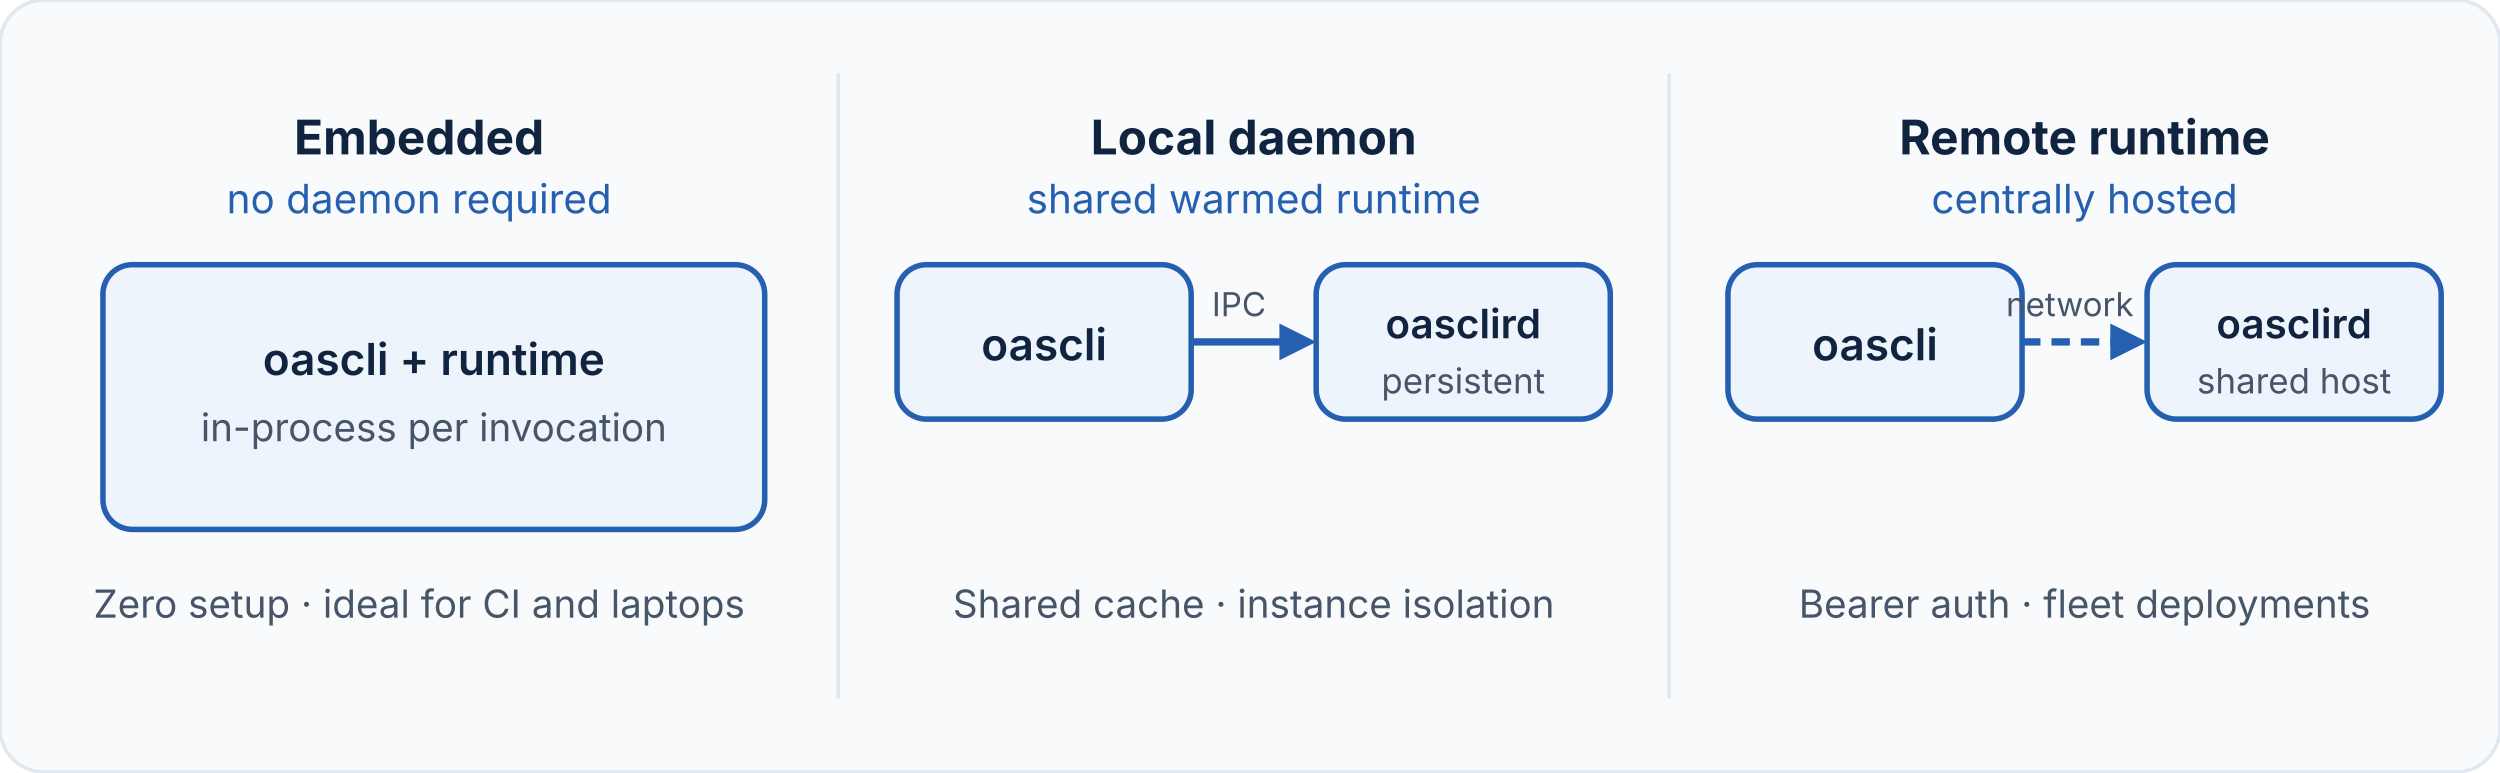
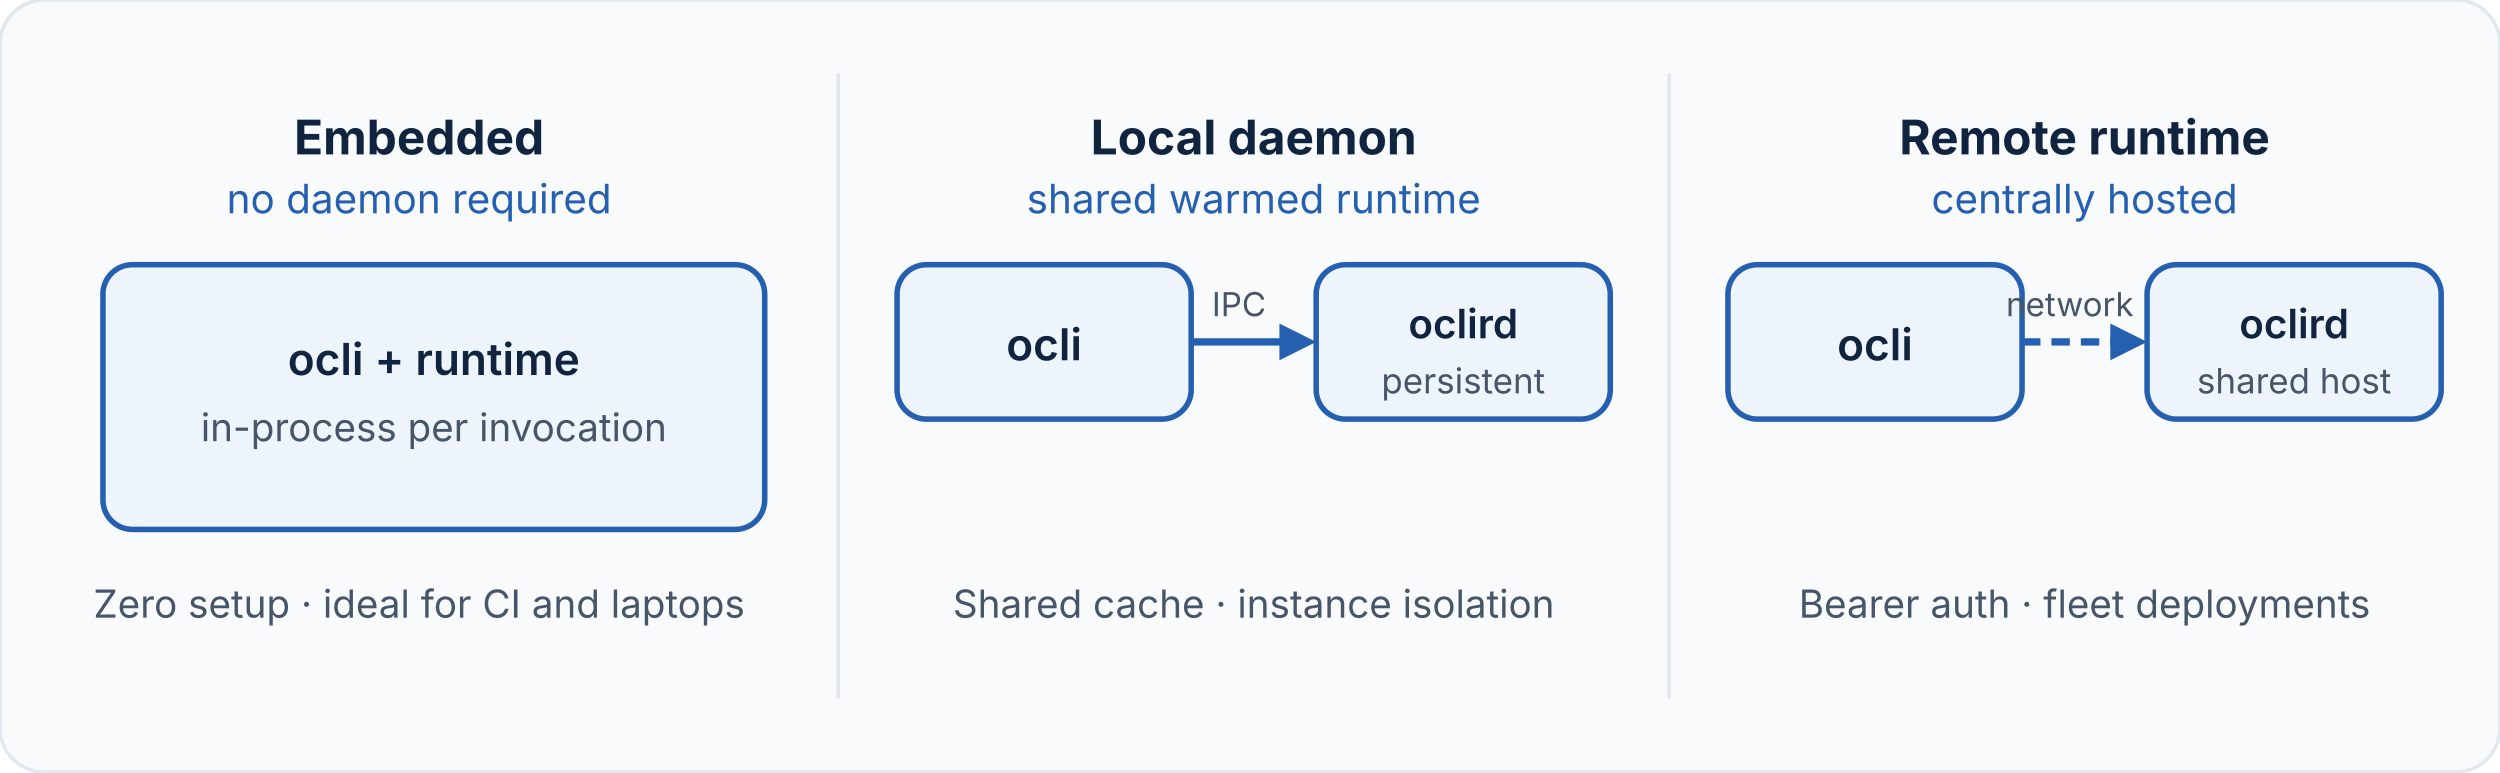
<svg xmlns="http://www.w3.org/2000/svg" width="680" height="210" viewBox="0 0 680 210" role="img" aria-label="Deployment modes diagram">
  <rect width="680" height="210" rx="12" fill="#f8fafc" stroke="#e2e8f0" stroke-width="1" />
  <line x1="228" y1="20" x2="228" y2="190" stroke="#e2e8f0" stroke-width="1" />
  <line x1="454" y1="20" x2="454" y2="190" stroke="#e2e8f0" stroke-width="1" />
  <text x="114" y="42" text-anchor="middle" font-family="system-ui,-apple-system,sans-serif" font-size="13" font-weight="700" fill="#10233f">Embedded</text>
  <text x="114" y="58" text-anchor="middle" font-family="system-ui,-apple-system,sans-serif" font-size="11" fill="#255fb0">no daemon required</text>
  <rect x="28" y="72" width="180" height="72" rx="8" fill="#eef4fb" stroke="#255fb0" stroke-width="1.5" />
-   <text x="118" y="102" text-anchor="middle" font-family="system-ui,-apple-system,sans-serif" font-size="12" font-weight="600" fill="#10233f">oascli + runtime</text>
+   <text x="118" y="102" text-anchor="middle" font-family="system-ui,-apple-system,sans-serif" font-size="12" font-weight="600" fill="#10233f">ocli + runtime</text>
  <text x="118" y="120" text-anchor="middle" font-family="system-ui,-apple-system,sans-serif" font-size="10.5" fill="#475569">in-process per invocation</text>
  <text x="114" y="168" text-anchor="middle" font-family="system-ui,-apple-system,sans-serif" font-size="10.5" fill="#475569">Zero setup · ideal for CI and laptops</text>
  <text x="341" y="42" text-anchor="middle" font-family="system-ui,-apple-system,sans-serif" font-size="13" font-weight="700" fill="#10233f">Local daemon</text>
  <text x="341" y="58" text-anchor="middle" font-family="system-ui,-apple-system,sans-serif" font-size="11" fill="#255fb0">shared warmed runtime</text>
  <rect x="244" y="72" width="80" height="42" rx="8" fill="#eef4fb" stroke="#255fb0" stroke-width="1.5" />
-   <text x="284" y="98" text-anchor="middle" font-family="system-ui,-apple-system,sans-serif" font-size="12" font-weight="600" fill="#10233f">oascli</text>
+   <text x="284" y="98" text-anchor="middle" font-family="system-ui,-apple-system,sans-serif" font-size="12" font-weight="600" fill="#10233f">ocli</text>
  <line x1="324" y1="93" x2="350" y2="93" stroke="#255fb0" stroke-width="2" />
  <polygon points="348,88 358,93 348,98" fill="#255fb0" />
  <text x="337" y="86" text-anchor="middle" font-family="system-ui,-apple-system,sans-serif" font-size="9" fill="#475569">IPC</text>
  <rect x="358" y="72" width="80" height="42" rx="8" fill="#eef4fb" stroke="#255fb0" stroke-width="1.5" />
-   <text x="398" y="92" text-anchor="middle" font-family="system-ui,-apple-system,sans-serif" font-size="11" font-weight="600" fill="#10233f">oasclird</text>
+   <text x="398" y="92" text-anchor="middle" font-family="system-ui,-apple-system,sans-serif" font-size="11" font-weight="600" fill="#10233f">oclird</text>
  <text x="398" y="107" text-anchor="middle" font-family="system-ui,-apple-system,sans-serif" font-size="9.5" fill="#475569">persistent</text>
  <text x="341" y="168" text-anchor="middle" font-family="system-ui,-apple-system,sans-serif" font-size="10.5" fill="#475569">Shared cache · instance isolation</text>
  <text x="567" y="42" text-anchor="middle" font-family="system-ui,-apple-system,sans-serif" font-size="13" font-weight="700" fill="#10233f">Remote runtime</text>
  <text x="567" y="58" text-anchor="middle" font-family="system-ui,-apple-system,sans-serif" font-size="11" fill="#255fb0">centrally hosted</text>
  <rect x="470" y="72" width="80" height="42" rx="8" fill="#eef4fb" stroke="#255fb0" stroke-width="1.5" />
-   <text x="510" y="98" text-anchor="middle" font-family="system-ui,-apple-system,sans-serif" font-size="12" font-weight="600" fill="#10233f">oascli</text>
+   <text x="510" y="98" text-anchor="middle" font-family="system-ui,-apple-system,sans-serif" font-size="12" font-weight="600" fill="#10233f">ocli</text>
  <line x1="550" y1="93" x2="576" y2="93" stroke="#255fb0" stroke-width="2" stroke-dasharray="5 3" />
  <polygon points="574,88 584,93 574,98" fill="#255fb0" />
  <text x="563" y="86" text-anchor="middle" font-family="system-ui,-apple-system,sans-serif" font-size="9" fill="#475569">network</text>
  <rect x="584" y="72" width="80" height="42" rx="8" fill="#eef4fb" stroke="#255fb0" stroke-width="1.5" />
-   <text x="624" y="92" text-anchor="middle" font-family="system-ui,-apple-system,sans-serif" font-size="11" font-weight="600" fill="#10233f">oasclird</text>
+   <text x="624" y="92" text-anchor="middle" font-family="system-ui,-apple-system,sans-serif" font-size="11" font-weight="600" fill="#10233f">oclird</text>
  <text x="624" y="107" text-anchor="middle" font-family="system-ui,-apple-system,sans-serif" font-size="9.5" fill="#475569">shared host</text>
  <text x="567" y="168" text-anchor="middle" font-family="system-ui,-apple-system,sans-serif" font-size="10.5" fill="#475569">Bearer auth · fleet deployments</text>
</svg>
